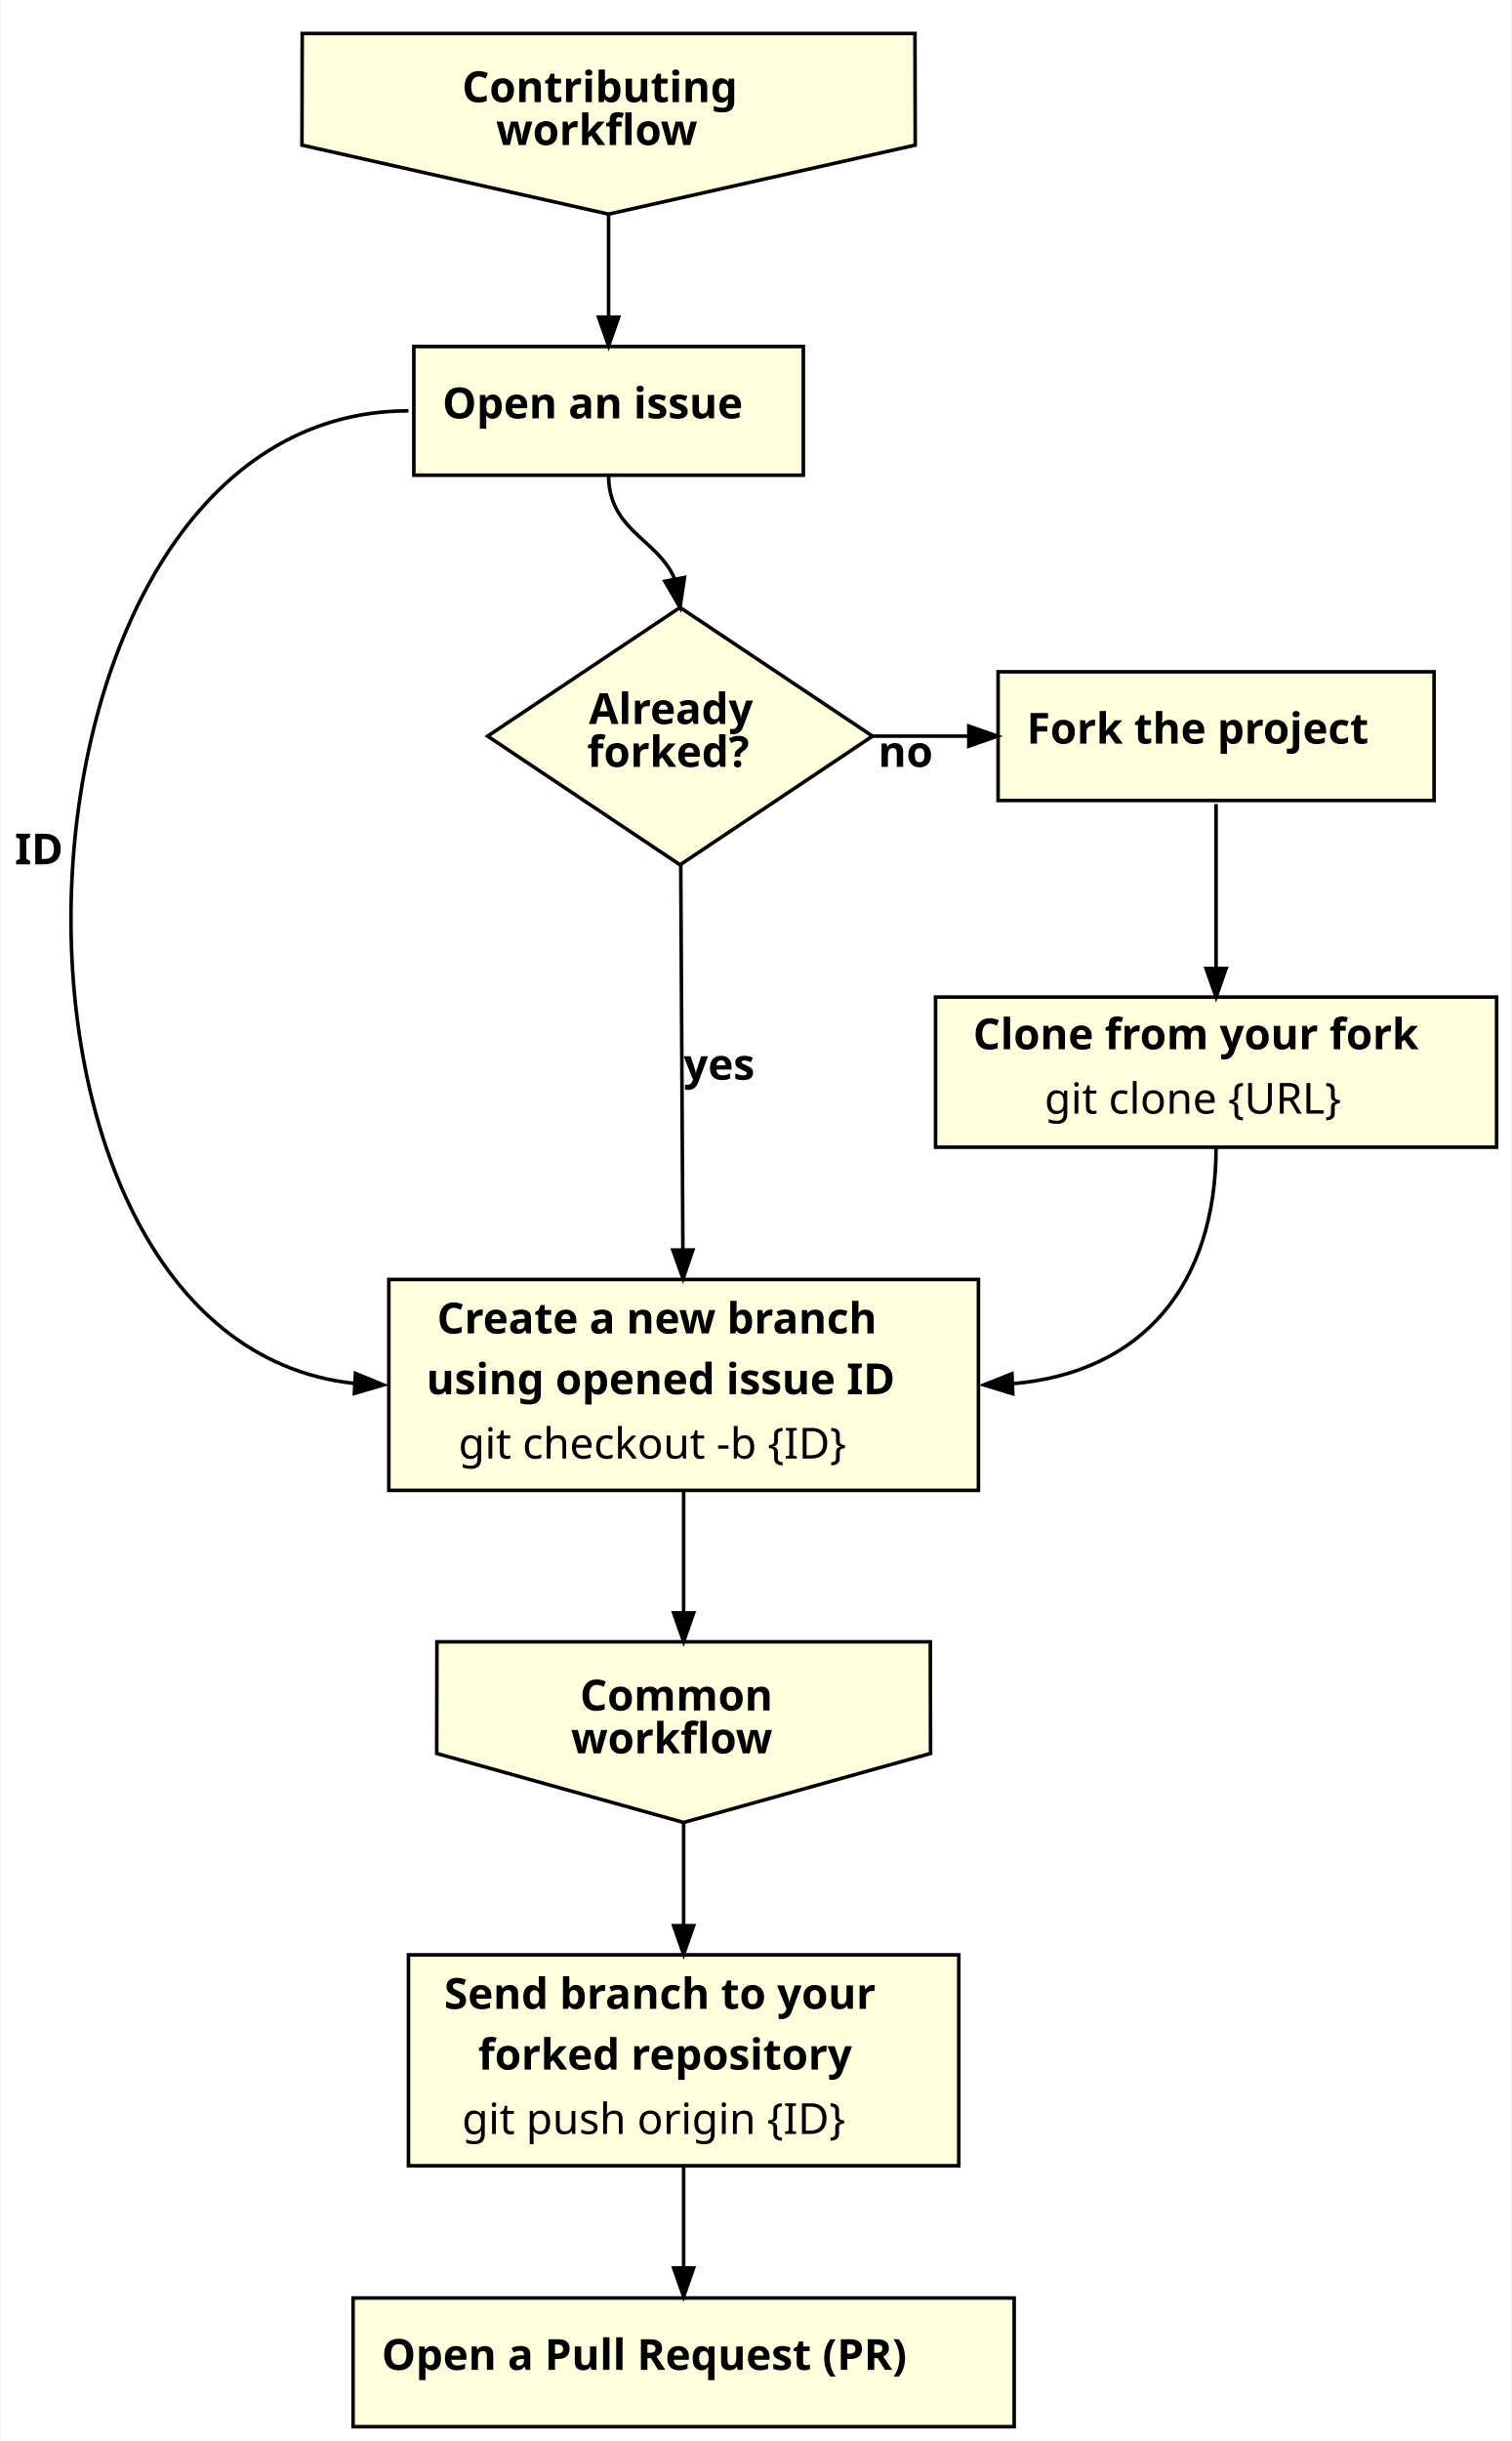
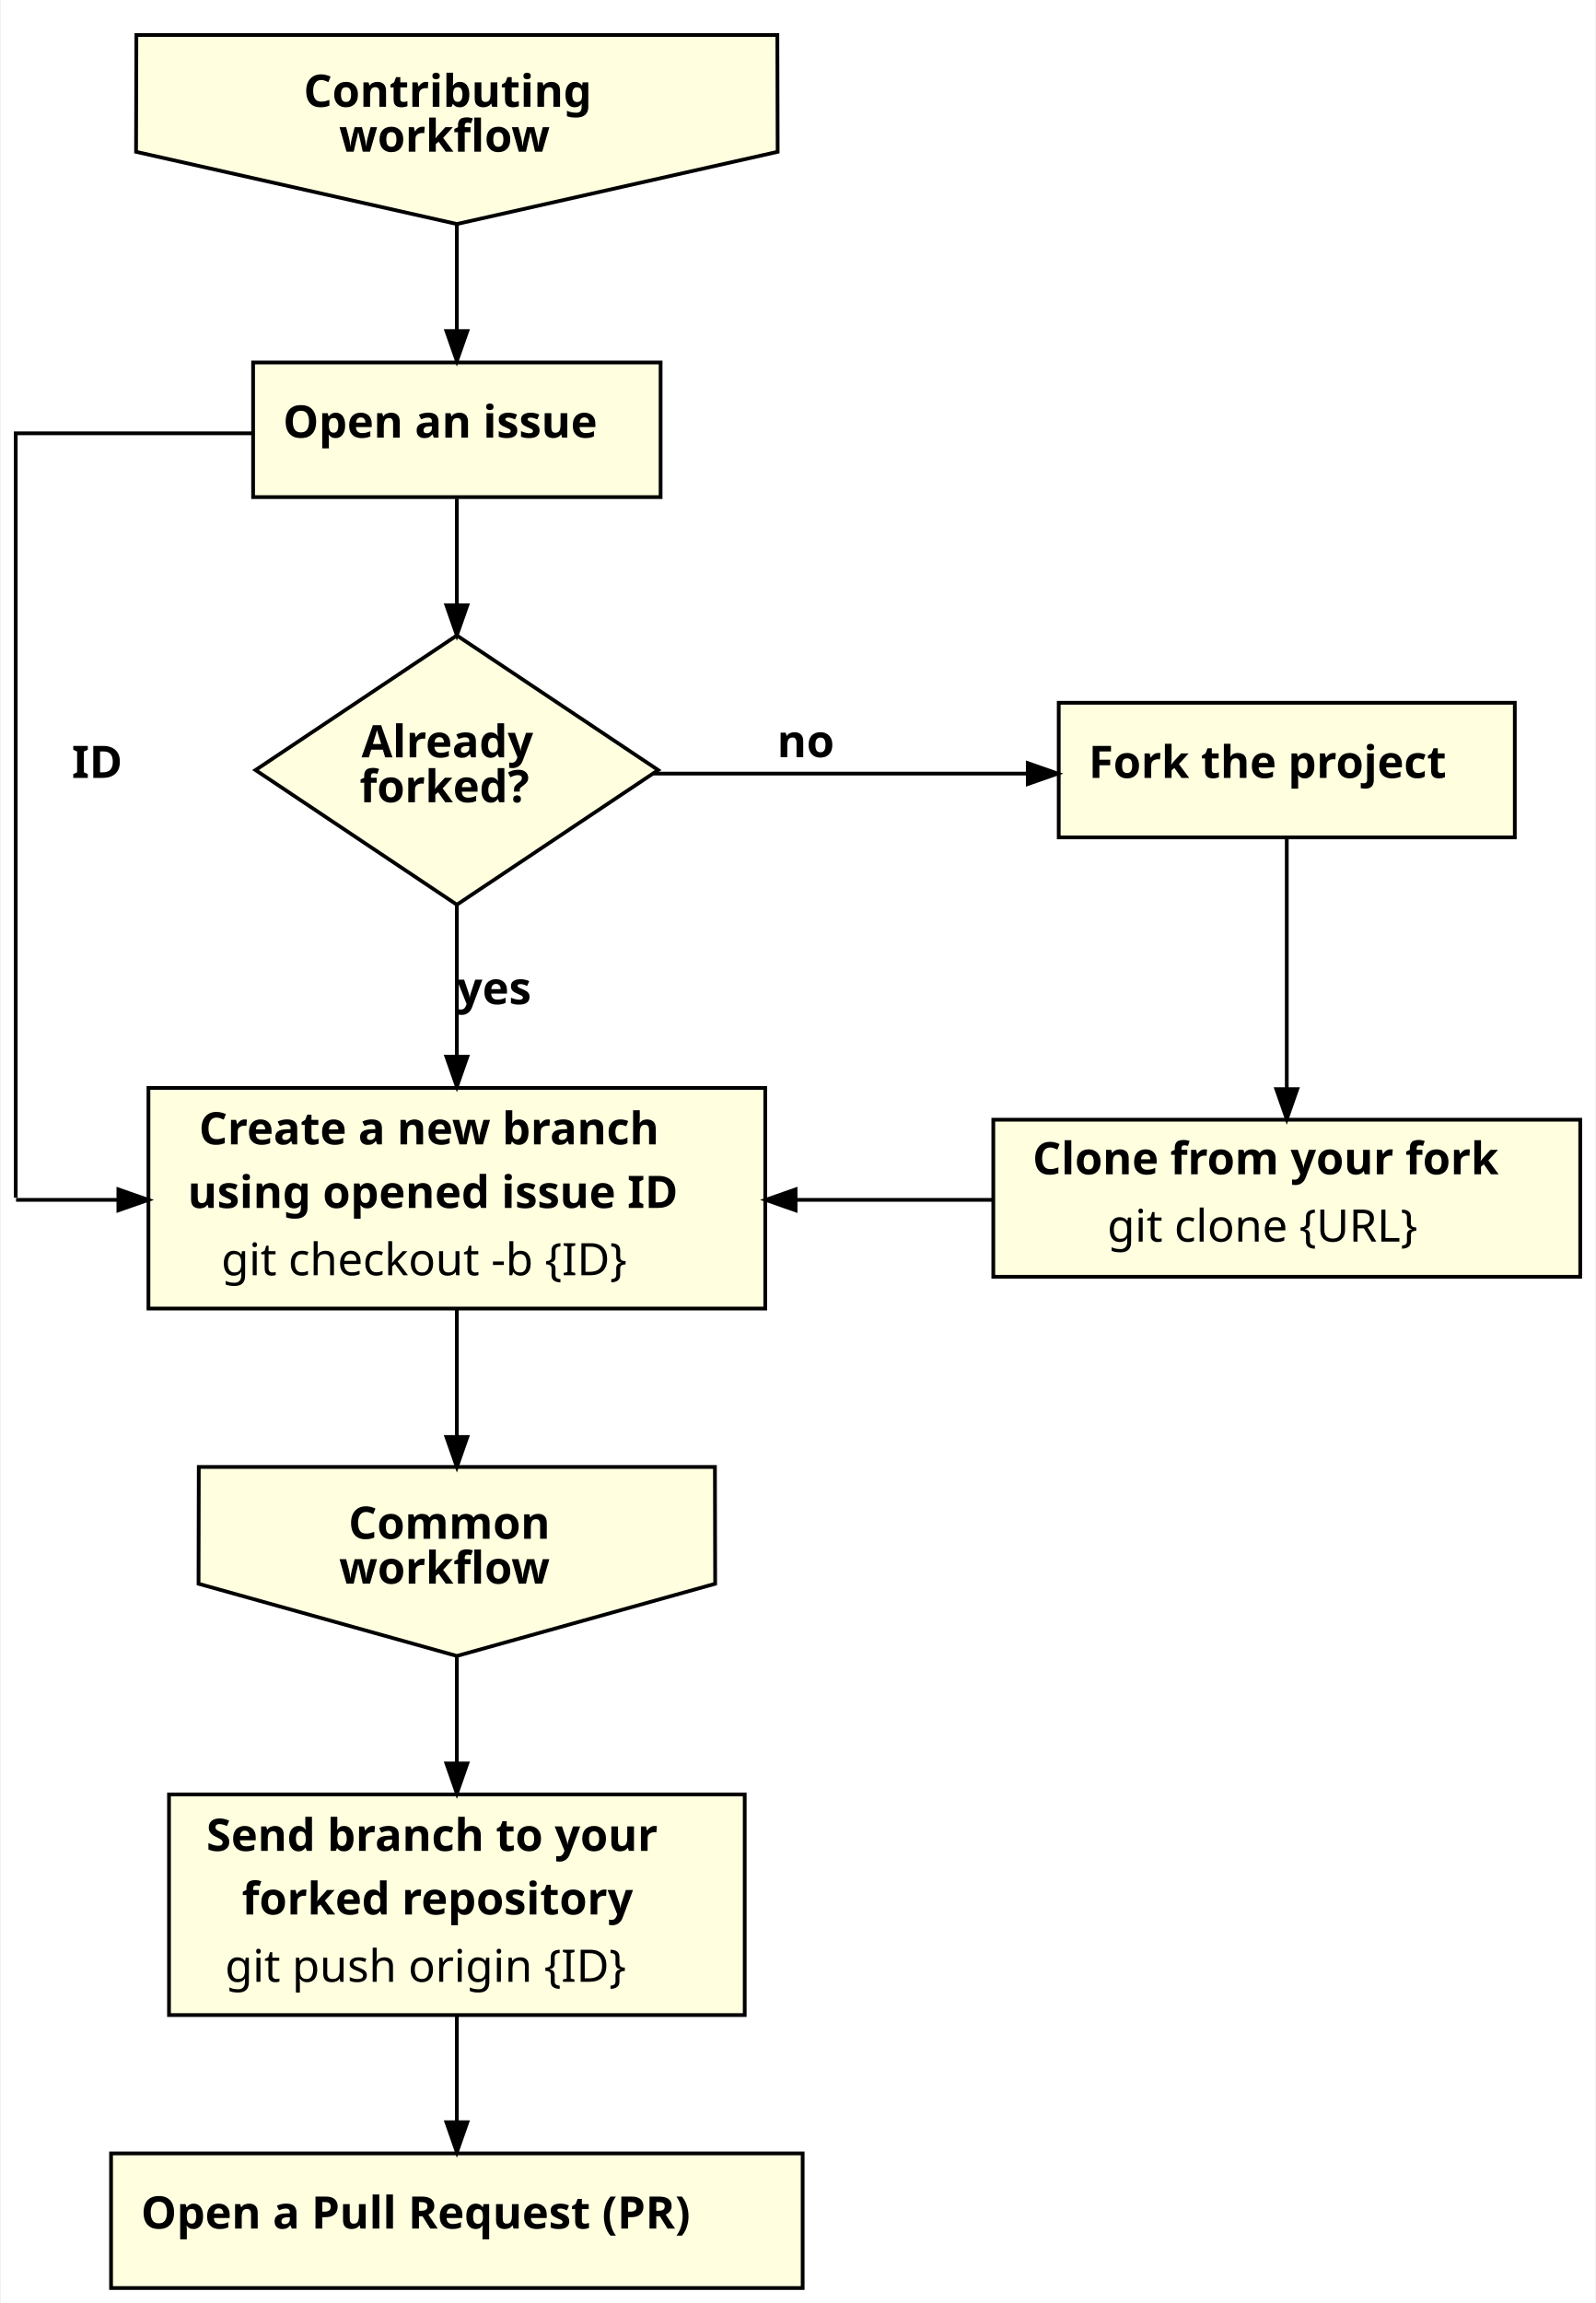
- <svg xmlns="http://www.w3.org/2000/svg" width="423pt" height="683pt" viewBox="0.00 0.00 422.68 682.88">
-   <g id="graph0" class="graph" transform="scale(1 1) rotate(0) translate(4 678.876)">
-     <polygon fill="white" stroke="none" points="-4,4 -4,-678.876 418.681,-678.876 418.681,4 -4,4" />
-     <g id="node1" class="node">
-       <polygon fill="lightyellow" stroke="black" points="80.371,-638.274 166.181,-618.969 251.992,-638.274 251.912,-669.509 80.451,-669.509 80.371,-638.274" />
-       <text text-anchor="start" x="125.181" y="-650.307" font-family="Verdana" font-weight="bold" font-size="12.00">Contributing</text>
-       <text text-anchor="start" x="134.681" y="-638.307" font-family="Verdana" font-weight="bold" font-size="12.00">workflow</text>
+ <svg xmlns="http://www.w3.org/2000/svg" width="427pt" height="616pt" viewBox="0.00 0.00 426.50 615.88">
+   <g id="graph0" class="graph" transform="scale(1 1) rotate(0) translate(4 611.876)">
+     <polygon fill="white" stroke="none" points="-4,4 -4,-611.876 422.5,-611.876 422.5,4 -4,4" />
+     <g id="node9" class="node">
+       <polygon fill="lightyellow" stroke="black" points="200.5,-320.938 35.5,-320.938 35.5,-261.938 200.5,-261.938 200.5,-320.938" />
+       <text text-anchor="start" x="49" y="-305.838" font-family="Verdana" font-weight="bold" font-size="12.00">Create a new branch</text>
+       <text text-anchor="start" x="46" y="-288.838" font-family="Verdana" font-weight="bold" font-size="12.00">using opened issue ID</text>
+       <text text-anchor="start" x="55" y="-270.838" font-family="Verdana" font-size="12.00">git checkout -b {ID}</text>
+     </g>
+     <g id="edge6" class="edge">
+       <path fill="none" stroke="black" d="M0.086,-291C0.086,-291 27.459,-291 27.459,-291" />
+       <polygon fill="black" stroke="black" points="27.459,-293.8 35.459,-291 27.459,-288.2 27.459,-293.8" />
+     </g>
+     <g id="node2" class="node">
+       <polygon fill="lightyellow" stroke="black" points="32.189,-571.274 118,-551.969 203.811,-571.274 203.73,-602.509 32.27,-602.509 32.189,-571.274" />
+       <text text-anchor="start" x="77" y="-583.307" font-family="Verdana" font-weight="bold" font-size="12.00">Contributing</text>
+       <text text-anchor="start" x="86.5" y="-571.307" font-family="Verdana" font-weight="bold" font-size="12.00">workflow</text>
+     </g>
+     <g id="node4" class="node">
+       <polygon fill="lightyellow" stroke="black" points="172.5,-514.938 63.5,-514.938 63.5,-478.938 172.5,-478.938 172.5,-514.938" />
+       <text text-anchor="start" x="71.5" y="-494.838" font-family="Verdana" font-weight="bold" font-size="12.00">Open an issue</text>
+     </g>
+     <g id="edge1" class="edge">
+       <path fill="none" stroke="black" d="M118,-551.818C118,-551.818 118,-523.352 118,-523.352" />
+       <polygon fill="black" stroke="black" points="120.8,-523.352 118,-515.352 115.2,-523.352 120.8,-523.352" />
    </g>
    <g id="node3" class="node">
-       <polygon fill="lightyellow" stroke="black" points="220.681,-581.938 111.681,-581.938 111.681,-545.938 220.681,-545.938 220.681,-581.938" />
-       <text text-anchor="start" x="119.681" y="-561.838" font-family="Verdana" font-weight="bold" font-size="12.00">Open an issue</text>
+       <polygon fill="lightyellow" stroke="black" points="48.903,-188.336 118,-169.031 187.097,-188.336 187.033,-219.571 48.967,-219.571 48.903,-188.336" />
+       <text text-anchor="start" x="89" y="-200.369" font-family="Verdana" font-weight="bold" font-size="12.00">Common</text>
+       <text text-anchor="start" x="86.5" y="-188.369" font-family="Verdana" font-weight="bold" font-size="12.00">workflow</text>
    </g>
-     <g id="edge1" class="edge">
-       <path fill="none" stroke="black" d="M166.181,-618.946C166.181,-609.742 166.181,-599.485 166.181,-590.403" />
-       <polygon fill="black" stroke="black" points="168.981,-590.128 166.181,-582.128 163.381,-590.128 168.981,-590.128" />
+     <g id="node10" class="node">
+       <polygon fill="lightyellow" stroke="black" points="195,-132 41,-132 41,-73 195,-73 195,-132" />
+       <text text-anchor="start" x="51" y="-116.9" font-family="Verdana" font-weight="bold" font-size="12.00">Send branch to your</text>
+       <text text-anchor="start" x="60.5" y="-99.9" font-family="Verdana" font-weight="bold" font-size="12.00">forked repository</text>
+       <text text-anchor="start" x="56" y="-81.9" font-family="Verdana" font-size="12.00">git push origin {ID}</text>
    </g>
-     <g id="node2" class="node">
-       <polygon fill="lightyellow" stroke="black" points="118.084,-188.336 187.181,-169.031 256.278,-188.336 256.214,-219.571 118.149,-219.571 118.084,-188.336" />
-       <text text-anchor="start" x="158.181" y="-200.369" font-family="Verdana" font-weight="bold" font-size="12.00">Common</text>
-       <text text-anchor="start" x="155.681" y="-188.369" font-family="Verdana" font-weight="bold" font-size="12.00">workflow</text>
+     <g id="edge8" class="edge">
+       <path fill="none" stroke="black" d="M118,-168.881C118,-168.881 118,-140.287 118,-140.287" />
+       <polygon fill="black" stroke="black" points="120.8,-140.287 118,-132.287 115.2,-140.287 120.8,-140.287" />
    </g>
-     <g id="node9" class="node">
-       <polygon fill="lightyellow" stroke="black" points="264.181,-132 110.181,-132 110.181,-73 264.181,-73 264.181,-132" />
-       <text text-anchor="start" x="120.181" y="-116.9" font-family="Verdana" font-weight="bold" font-size="12.00">Send branch to your</text>
-       <text text-anchor="start" x="129.681" y="-99.9" font-family="Verdana" font-weight="bold" font-size="12.00">forked repository</text>
-       <text text-anchor="start" x="125.181" y="-81.9" font-family="Verdana" font-size="12.00">git push origin {ID}</text>
+     <g id="edge5" class="edge">
+       <path fill="none" stroke="black" d="M63.49,-496C32.572,-496 0,-496 0,-496 0,-496 0,-297.781 0,-291.586" />
+       <text text-anchor="start" x="15" y="-403.838" font-family="Verdana" font-weight="bold" font-size="12.00">ID</text>
+     </g>
+     <g id="node7" class="node">
+       <polygon fill="lightyellow" stroke="black" points="118,-441.938 64.147,-405.938 118,-369.938 171.852,-405.938 118,-441.938" />
+       <text text-anchor="start" x="92.5" y="-409.338" font-family="Verdana" font-weight="bold" font-size="12.00">Already</text>
+       <text text-anchor="start" x="92" y="-397.338" font-family="Verdana" font-weight="bold" font-size="12.00">forked?</text>
+     </g>
+     <g id="edge2" class="edge">
+       <path fill="none" stroke="black" d="M118,-478.523C118,-478.523 118,-450.006 118,-450.006" />
+       <polygon fill="black" stroke="black" points="120.8,-450.006 118,-442.006 115.2,-450.006 120.8,-450.006" />
+     </g>
+     <g id="node5" class="node">
+       <polygon fill="lightyellow" stroke="black" points="401,-423.938 279,-423.938 279,-387.938 401,-387.938 401,-423.938" />
+       <text text-anchor="start" x="287" y="-403.838" font-family="Verdana" font-weight="bold" font-size="12.00">Fork the project</text>
+     </g>
+     <g id="node8" class="node">
+       <polygon fill="lightyellow" stroke="black" points="418.5,-312.438 261.5,-312.438 261.5,-270.438 418.5,-270.438 418.5,-312.438" />
+       <text text-anchor="start" x="272" y="-297.838" font-family="Verdana" font-weight="bold" font-size="12.00">Clone from your fork</text>
+       <text text-anchor="start" x="292" y="-279.838" font-family="Verdana" font-size="12.00">git clone {URL}</text>
+     </g>
+     <g id="edge10" class="edge">
+       <path fill="none" stroke="black" d="M340,-387.795C340,-387.795 340,-320.608 340,-320.608" />
+       <polygon fill="black" stroke="black" points="342.8,-320.608 340,-312.608 337.2,-320.608 342.8,-320.608" />
+     </g>
+     <g id="node6" class="node">
+       <polygon fill="lightyellow" stroke="black" points="210.5,-36 25.5,-36 25.5,-0 210.5,-0 210.5,-36" />
+       <text text-anchor="start" x="33.5" y="-15.9" font-family="Verdana" font-weight="bold" font-size="12.00">Open a Pull Request (PR)</text>
+     </g>
+     <g id="edge4" class="edge">
+       <path fill="none" stroke="black" d="M170.611,-405C170.611,-405 270.72,-405 270.72,-405" />
+       <polygon fill="black" stroke="black" points="270.72,-407.8 278.72,-405 270.72,-402.2 270.72,-407.8" />
+       <text text-anchor="start" x="203.665" y="-409.4" font-family="Verdana" font-weight="bold" font-size="12.00">no</text>
+     </g>
+     <g id="edge3" class="edge">
+       <path fill="none" stroke="black" d="M118,-369.71C118,-369.71 118,-329.297 118,-329.297" />
+       <polygon fill="black" stroke="black" points="120.8,-329.297 118,-321.297 115.2,-329.297 120.8,-329.297" />
+       <text text-anchor="start" x="118" y="-343.338" font-family="Verdana" font-weight="bold" font-size="12.00">   yes</text>
+     </g>
+     <g id="edge11" class="edge">
+       <path fill="none" stroke="black" d="M261.419,-291C261.419,-291 208.612,-291 208.612,-291" />
+       <polygon fill="black" stroke="black" points="208.612,-288.2 200.612,-291 208.612,-293.8 208.612,-288.2" />
    </g>
    <g id="edge7" class="edge">
-       <path fill="none" stroke="black" d="M187.181,-168.725C187.181,-159.825 187.181,-149.789 187.181,-140.305" />
-       <polygon fill="black" stroke="black" points="189.981,-140.156 187.181,-132.156 184.381,-140.156 189.981,-140.156" />
-     </g>
-     <g id="node6" class="node">
-       <polygon fill="lightyellow" stroke="black" points="186.181,-508.938 132.329,-472.938 186.181,-436.938 240.034,-472.938 186.181,-508.938" />
-       <text text-anchor="start" x="160.681" y="-476.338" font-family="Verdana" font-weight="bold" font-size="12.00">Already</text>
-       <text text-anchor="start" x="160.181" y="-464.338" font-family="Verdana" font-weight="bold" font-size="12.00">forked?</text>
-     </g>
-     <g id="edge2" class="edge">
-       <path fill="none" stroke="black" d="M166.181,-545.938C166.181,-530.458 179.897,-528.062 184.612,-517.08" />
-       <polygon fill="black" stroke="black" points="187.416,-517.323 186.181,-508.938 181.918,-516.263 187.416,-517.323" />
-     </g>
-     <g id="node8" class="node">
-       <polygon fill="lightyellow" stroke="black" points="269.681,-320.938 104.681,-320.938 104.681,-261.938 269.681,-261.938 269.681,-320.938" />
-       <text text-anchor="start" x="118.181" y="-305.838" font-family="Verdana" font-weight="bold" font-size="12.00">Create a new branch</text>
-       <text text-anchor="start" x="115.181" y="-288.838" font-family="Verdana" font-weight="bold" font-size="12.00">using opened issue ID</text>
-       <text text-anchor="start" x="124.181" y="-270.838" font-family="Verdana" font-size="12.00">git checkout -b {ID}</text>
-     </g>
-     <g id="edge5" class="edge">
-       <path fill="none" stroke="black" d="M110.181,-563.938C-8.13,-563.938 -17.579,-304.062 94.874,-291.88" />
-       <polygon fill="black" stroke="black" points="95.341,-294.659 103.181,-291.438 95.044,-289.067 95.341,-294.659" />
-       <text text-anchor="start" x="0" y="-437.072" font-family="Verdana" font-weight="bold" font-size="12.00">ID</text>
-     </g>
-     <g id="node4" class="node">
-       <polygon fill="lightyellow" stroke="black" points="397.181,-490.938 275.181,-490.938 275.181,-454.938 397.181,-454.938 397.181,-490.938" />
-       <text text-anchor="start" x="283.181" y="-470.838" font-family="Verdana" font-weight="bold" font-size="12.00">Fork the project</text>
-     </g>
-     <g id="node7" class="node">
-       <polygon fill="lightyellow" stroke="black" points="414.681,-399.938 257.681,-399.938 257.681,-357.938 414.681,-357.938 414.681,-399.938" />
-       <text text-anchor="start" x="268.181" y="-385.338" font-family="Verdana" font-weight="bold" font-size="12.00">Clone from your fork</text>
-       <text text-anchor="start" x="288.181" y="-367.338" font-family="Verdana" font-size="12.00">git clone {URL}</text>
+       <path fill="none" stroke="black" d="M118,-261.807C118,-261.807 118,-227.599 118,-227.599" />
+       <polygon fill="black" stroke="black" points="120.8,-227.599 118,-219.599 115.2,-227.599 120.8,-227.599" />
    </g>
    <g id="edge9" class="edge">
-       <path fill="none" stroke="black" d="M336.181,-453.938C336.181,-432.938 336.181,-425.719 336.181,-408.165" />
-       <polygon fill="black" stroke="black" points="338.981,-407.938 336.181,-399.938 333.381,-407.938 338.981,-407.938" />
-     </g>
-     <g id="node5" class="node">
-       <polygon fill="lightyellow" stroke="black" points="279.681,-36 94.681,-36 94.681,-0 279.681,-0 279.681,-36" />
-       <text text-anchor="start" x="102.681" y="-15.9" font-family="Verdana" font-weight="bold" font-size="12.00">Open a Pull Request (PR)</text>
-     </g>
-     <g id="edge4" class="edge">
-       <path fill="none" stroke="black" d="M240.087,-472.938C248.997,-472.938 257.906,-472.938 266.815,-472.938" />
-       <polygon fill="black" stroke="black" points="266.997,-475.738 274.997,-472.938 266.996,-470.138 266.997,-475.738" />
-       <text text-anchor="start" x="241.627" y="-464.338" font-family="Verdana" font-weight="bold" font-size="12.00">  no  </text>
-     </g>
-     <g id="edge3" class="edge">
-       <path fill="none" stroke="black" d="M186.376,-436.903C186.549,-405.902 186.8,-360.818 186.976,-329.284" />
-       <polygon fill="black" stroke="black" points="189.776,-329.19 187.021,-321.174 184.176,-329.159 189.776,-329.19" />
-       <text text-anchor="start" x="187.181" y="-376.838" font-family="Verdana" font-weight="bold" font-size="12.00">   yes</text>
-     </g>
-     <g id="edge10" class="edge">
-       <path fill="none" stroke="black" d="M336.181,-357.938C336.181,-319.353 315.55,-294.852 279.179,-291.768" />
-       <polygon fill="black" stroke="black" points="279.29,-288.971 271.181,-291.438 279.059,-294.566 279.29,-288.971" />
-     </g>
-     <g id="edge6" class="edge">
-       <path fill="none" stroke="black" d="M187.181,-261.687C187.181,-250.872 187.181,-238.559 187.181,-227.66" />
-       <polygon fill="black" stroke="black" points="189.981,-227.649 187.181,-219.649 184.381,-227.649 189.981,-227.649" />
-     </g>
-     <g id="edge8" class="edge">
-       <path fill="none" stroke="black" d="M187.181,-72.645C187.181,-63.49 187.181,-53.437 187.181,-44.532" />
-       <polygon fill="black" stroke="black" points="189.981,-44.414 187.181,-36.414 184.381,-44.414 189.981,-44.414" />
+       <path fill="none" stroke="black" d="M118,-72.946C118,-72.946 118,-44.335 118,-44.335" />
+       <polygon fill="black" stroke="black" points="120.8,-44.335 118,-36.335 115.2,-44.335 120.8,-44.335" />
    </g>
  </g>
</svg>
